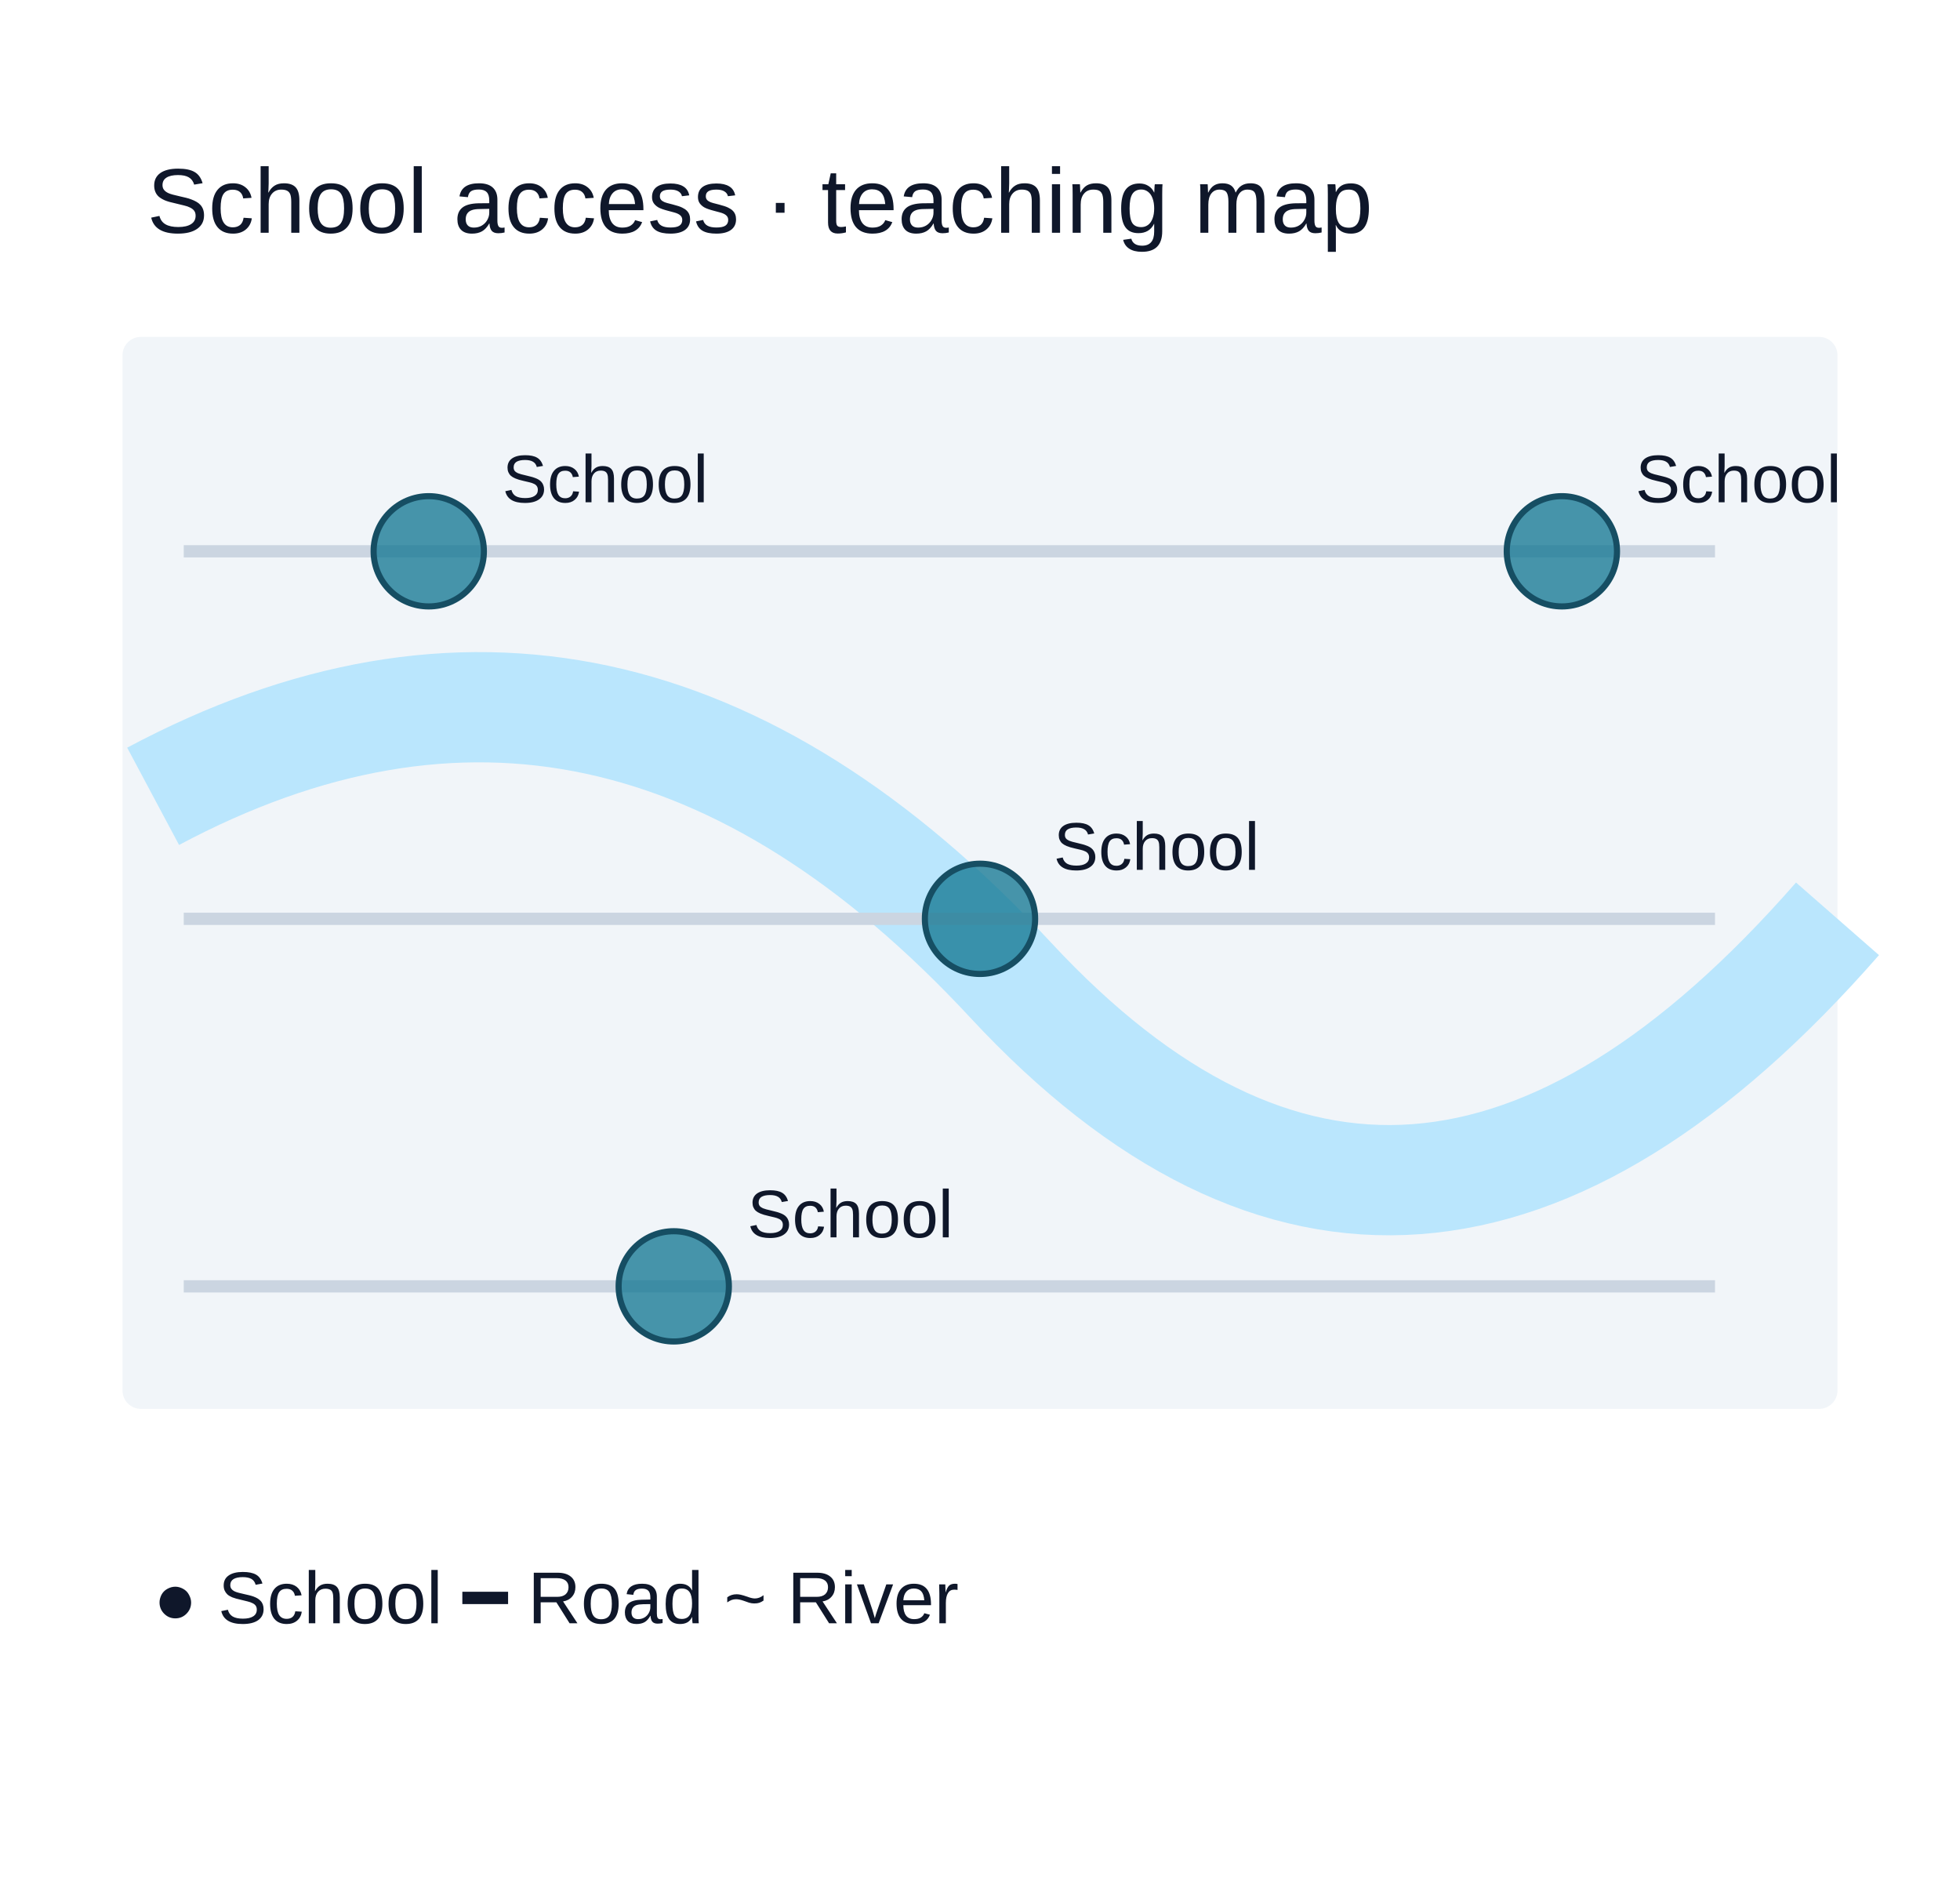
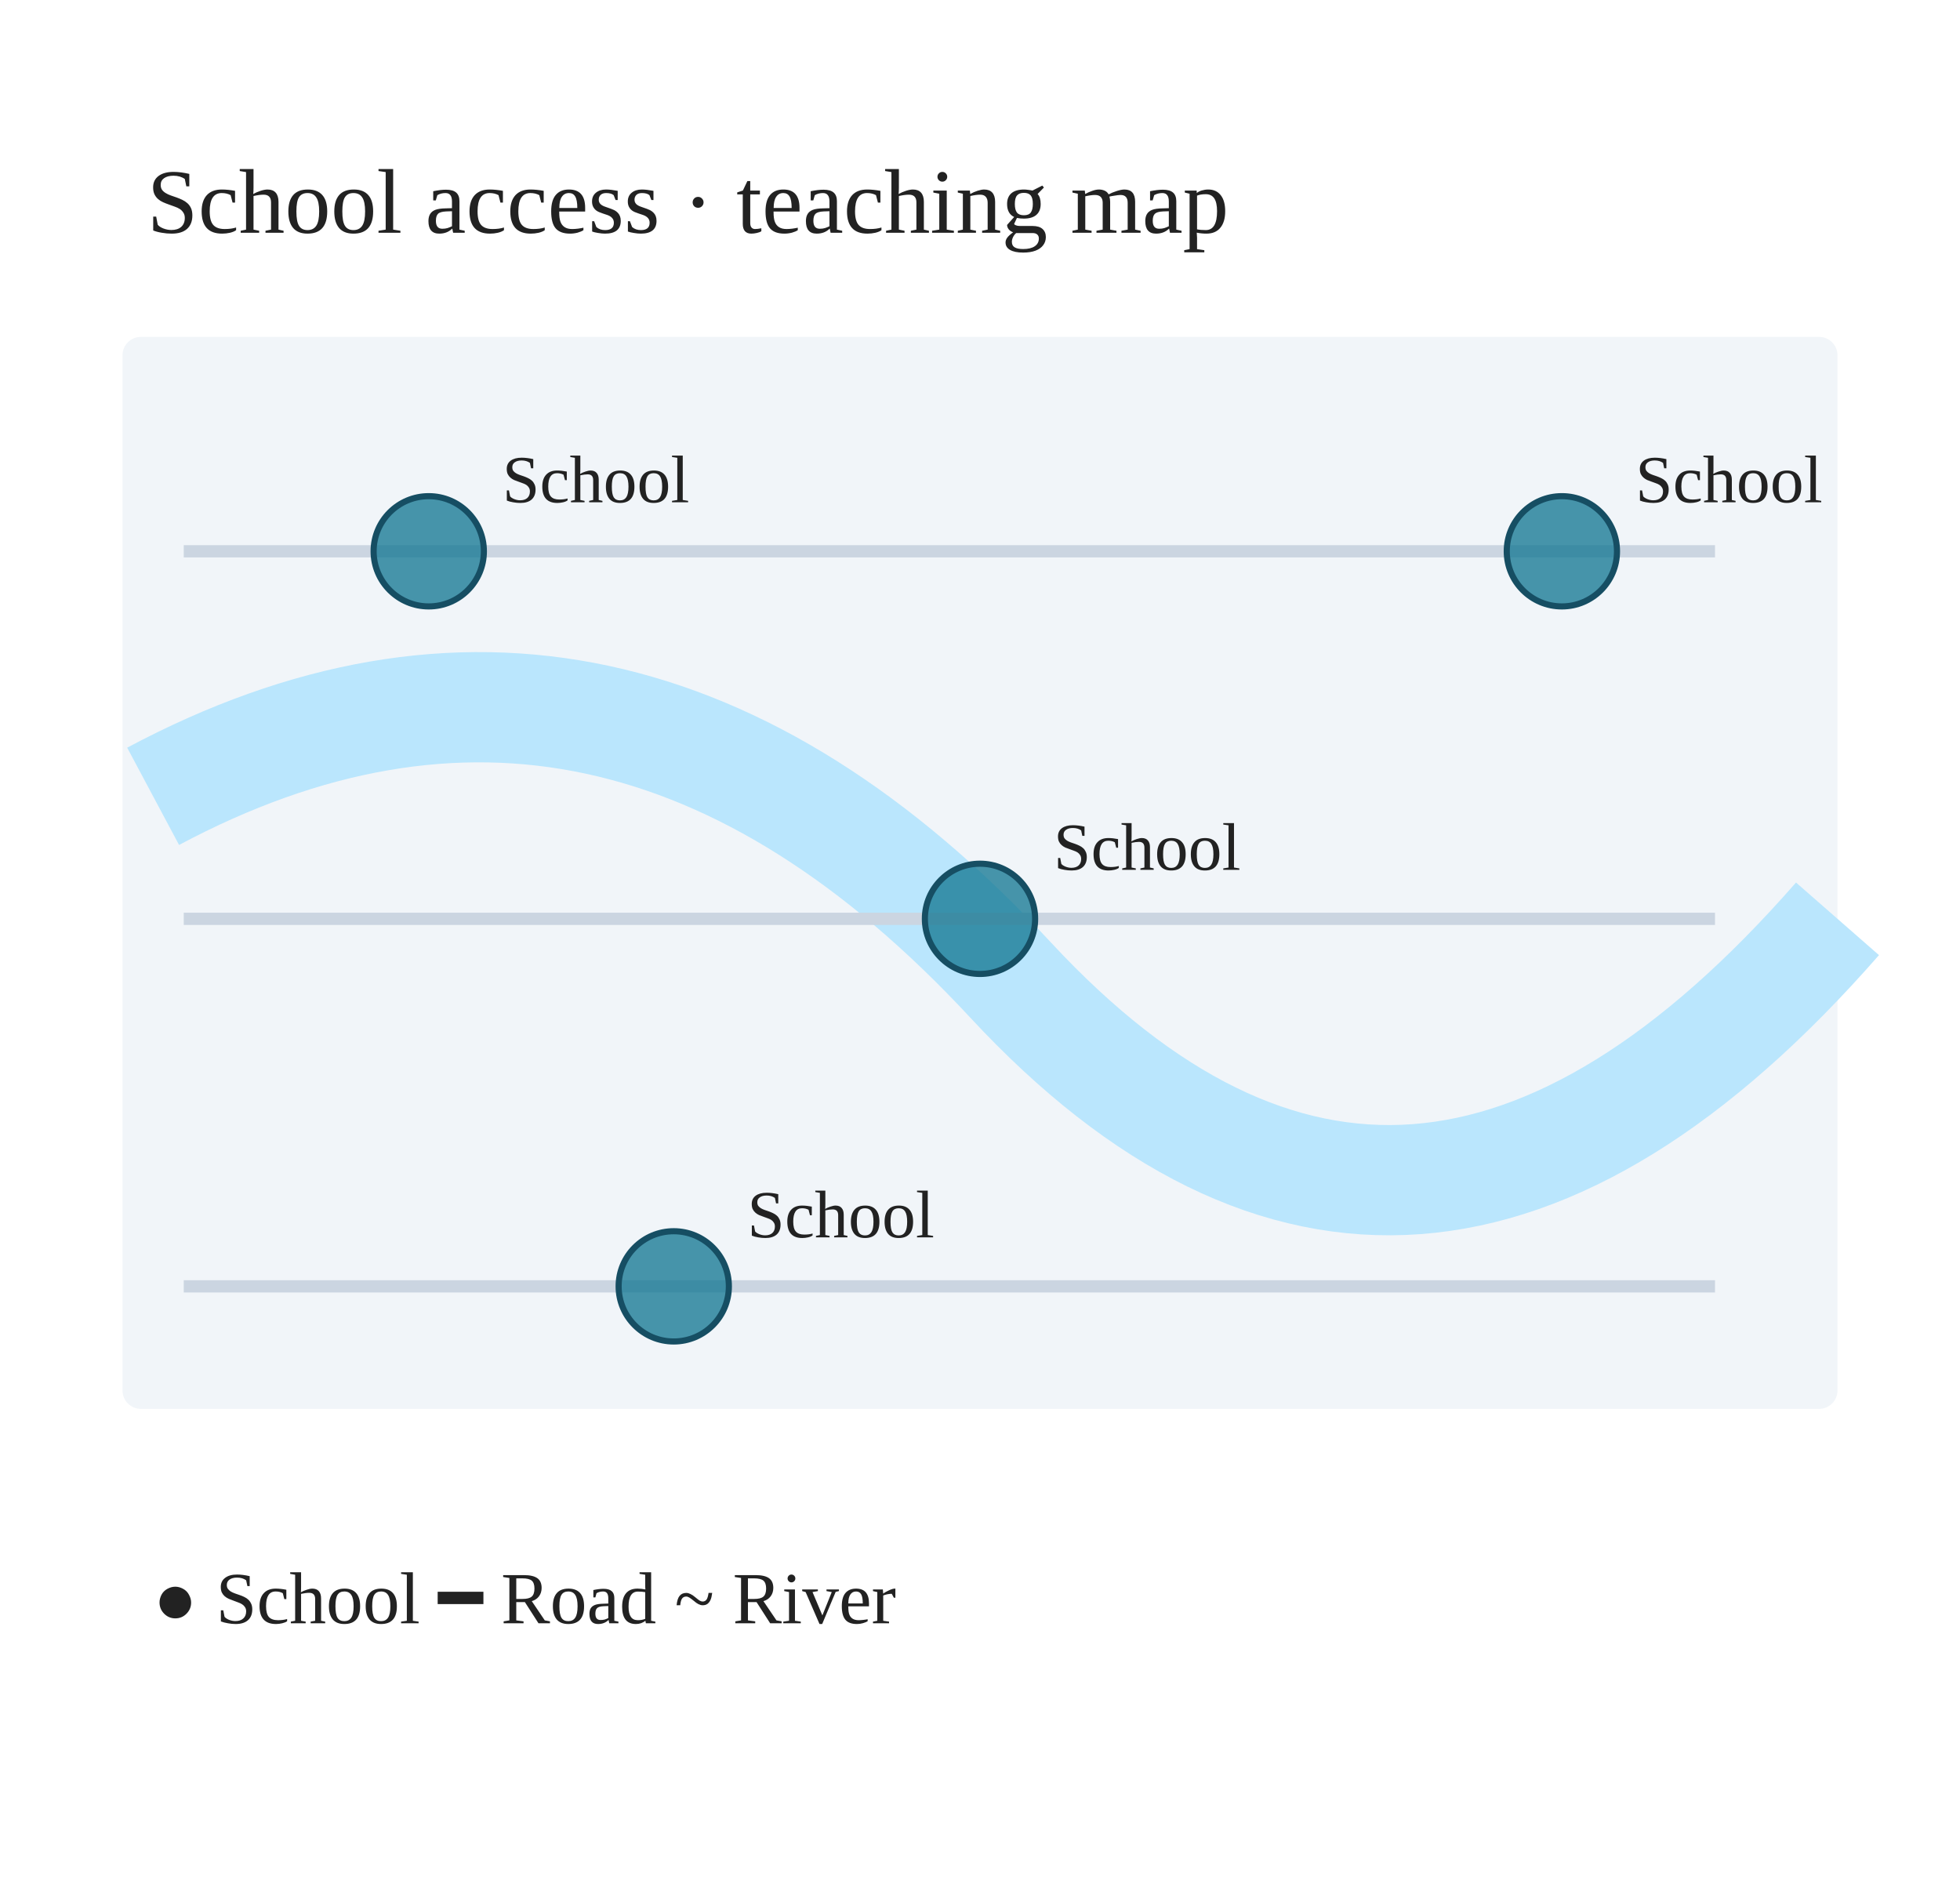
- <svg xmlns="http://www.w3.org/2000/svg" viewBox="0 0 320 310" role="img" aria-label="Lesson 1: improved design">
-   <style>text{font-family:Arial,sans-serif;fill:#0f172a}svg{background:#f8fafc}</style>
+ <svg xmlns="http://www.w3.org/2000/svg" viewBox="0 0 320 310" class="rich-figure" role="img" aria-label="Lesson 1: improved design">
+   <style>.rich-figure text{font-family:var(--km-stack,'Battambang',sans-serif);fill:var(--md-default-fg-color,#222)}</style>
  <rect x="20" y="55" width="280" height="175" fill="#f1f5f9" stroke="none" rx="3" />
  <path d="M25 130 Q100 90 165 160 T300 150" stroke="#bae6fd" stroke-width="18" fill="none" />
  <line x1="30" y1="90" x2="280" y2="90" stroke="#cbd5e1" stroke-width="2" />
  <line x1="30" y1="150" x2="280" y2="150" stroke="#cbd5e1" stroke-width="2" />
  <line x1="30" y1="210" x2="280" y2="210" stroke="#cbd5e1" stroke-width="2" />
  <circle cx="70" cy="90" r="9" fill="#0e7490" fill-opacity=".75" stroke="#164e63" />
  <text x="82" y="82" font-size="11">School</text>
  <circle cx="160" cy="150" r="9" fill="#0e7490" fill-opacity=".75" stroke="#164e63" />
  <text x="172" y="142" font-size="11">School</text>
  <circle cx="255" cy="90" r="9" fill="#0e7490" fill-opacity=".75" stroke="#164e63" />
  <text x="267" y="82" font-size="11">School</text>
  <circle cx="110" cy="210" r="9" fill="#0e7490" fill-opacity=".75" stroke="#164e63" />
  <text x="122" y="202" font-size="11">School</text>
  <text x="24" y="38" font-size="15">School access · teaching map</text>
  <text x="25" y="265" font-size="12">● School   ━ Road   ~ River</text>
</svg>
